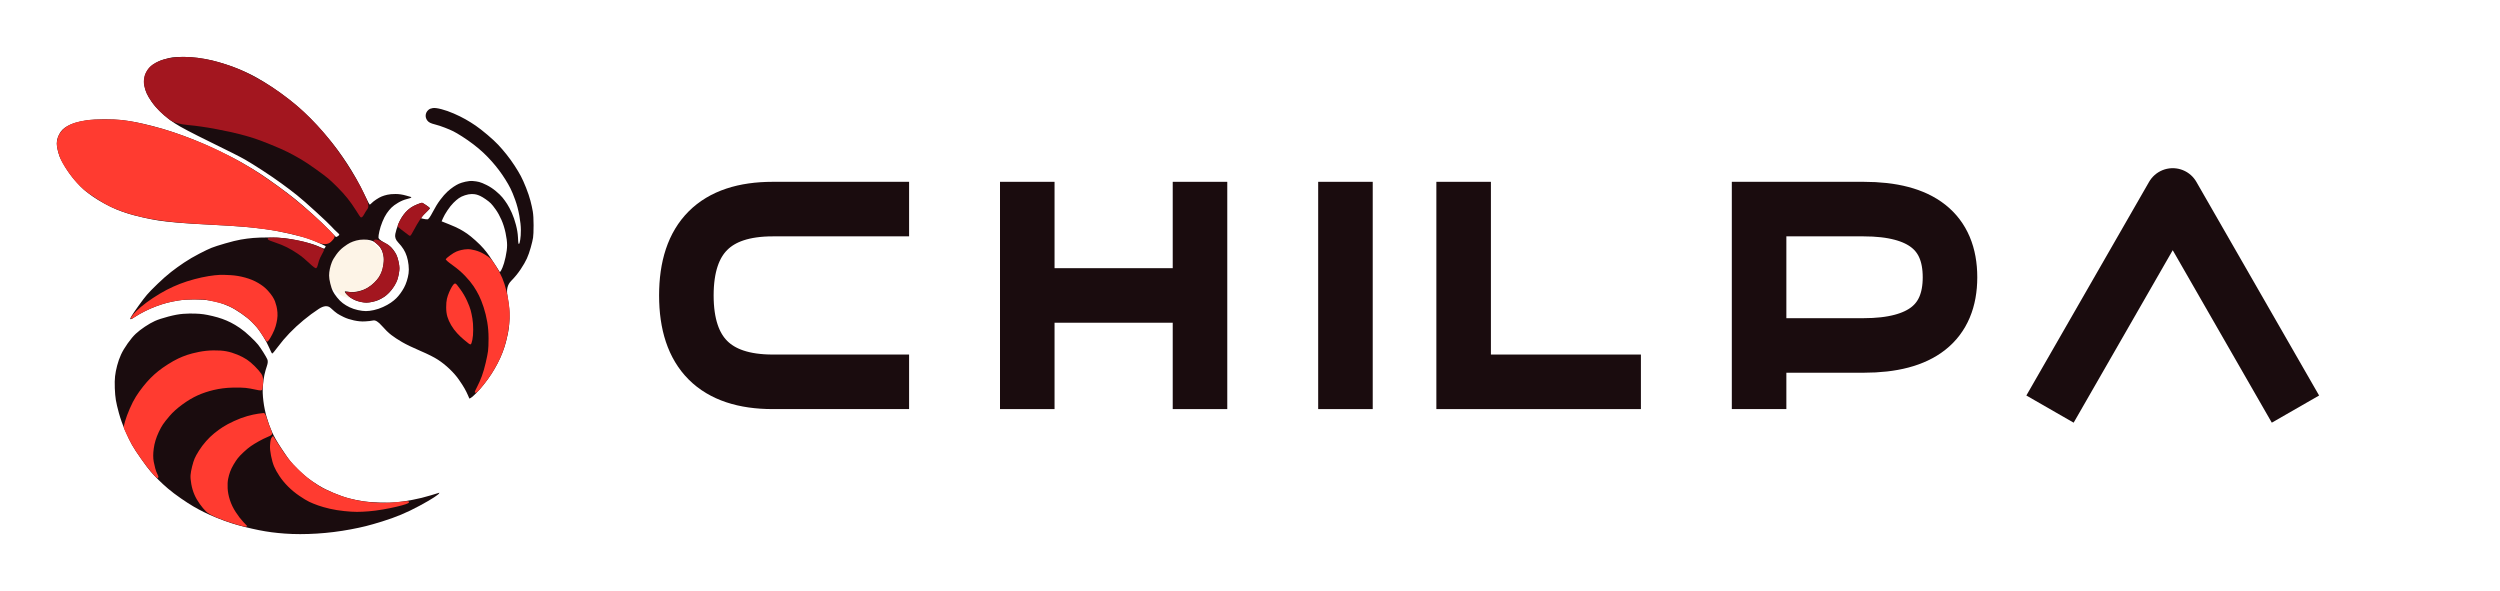
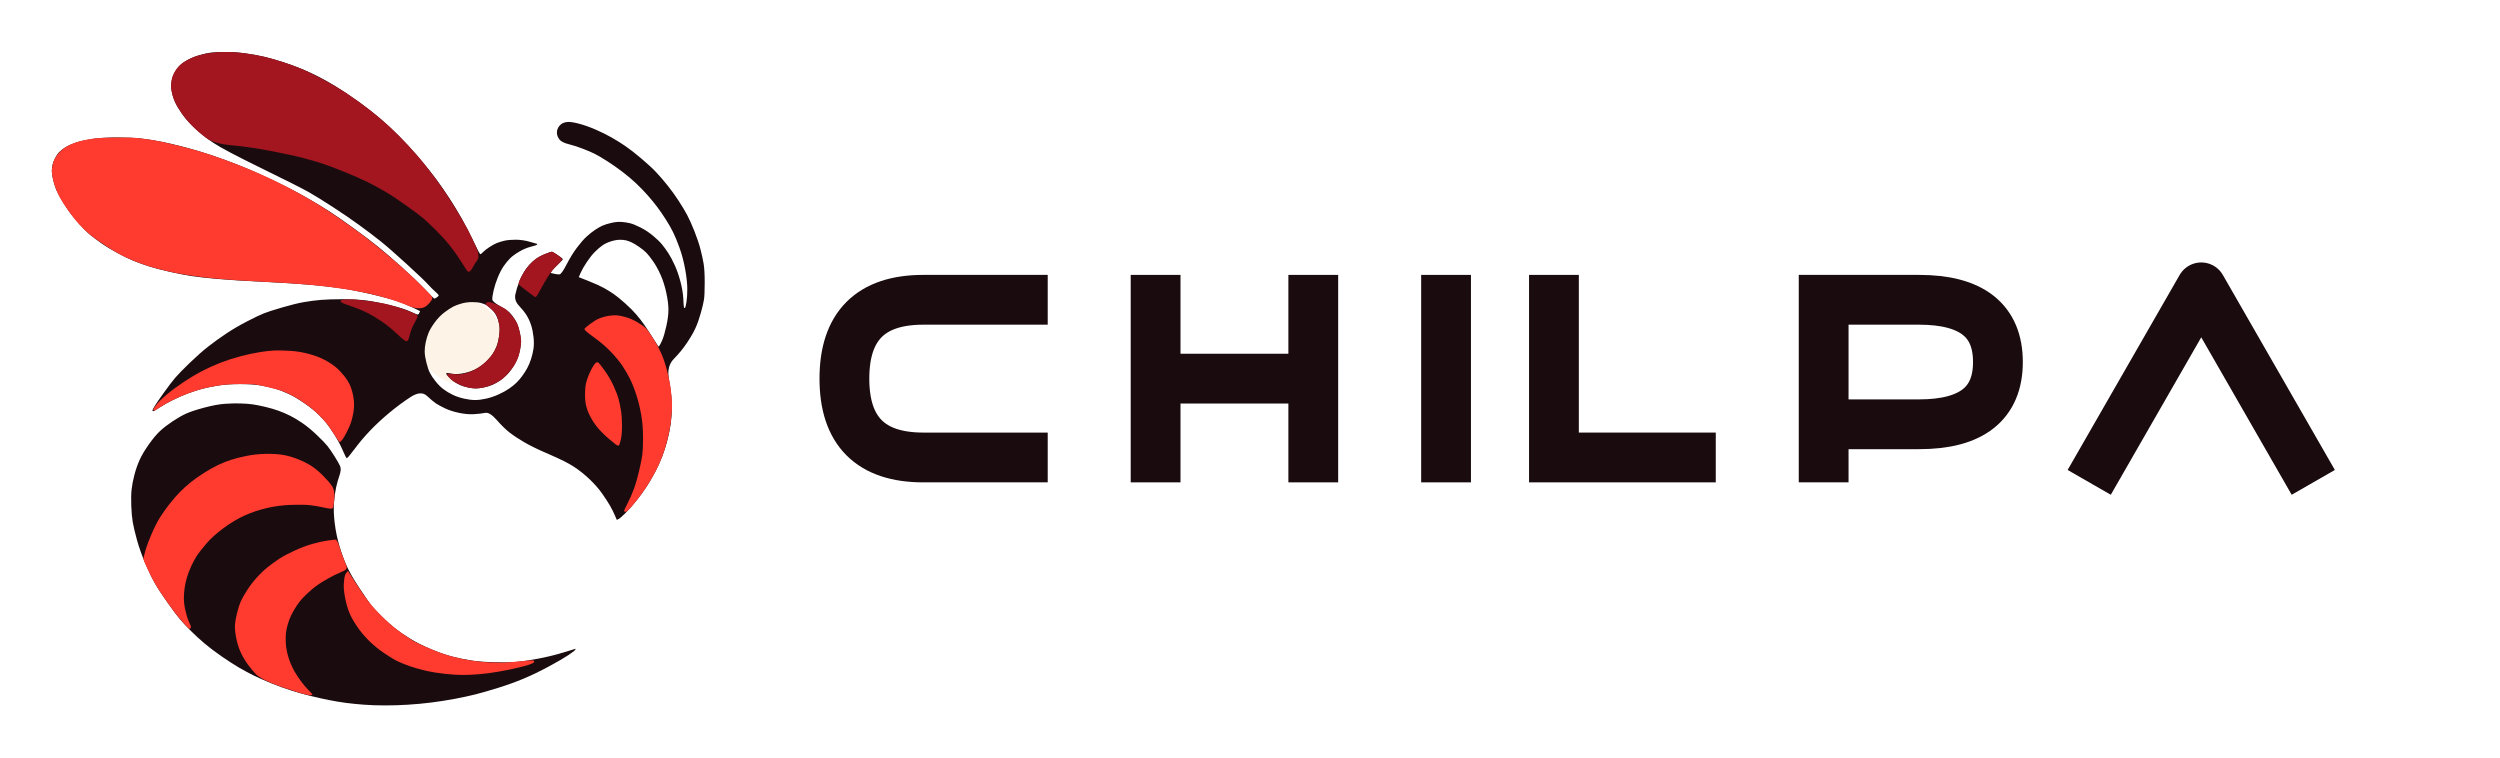
- <svg xmlns="http://www.w3.org/2000/svg" viewBox="0 0 1100 260" width="2200" height="520">
-   <g transform="translate(130 130) scale(0.2331) translate(-561.5 -573.5)">
-     <circle cx="674.8" cy="522" r="58" fill="#FDF4E7" />
-     <path fill-rule="evenodd" fill="#1A0C0E" d="M329.2 124.2Q335.4 123.4 348.7 123.2Q362 123 377 125Q392 127 404.1 129.9Q416.2 132.8 429.8 137.2Q443.4 141.6 455.4 146.6Q467.4 151.6 477.4 156.6Q487.4 161.6 501.4 170.1Q515.4 178.6 532.6 190.9Q549.8 203.2 563.8 215.2Q577.8 227.2 589.8 239.2Q601.8 251.2 616.8 268.7Q631.8 286.2 641.3 299.2Q650.8 312.2 659.1 324.9Q667.4 337.6 675.9 352.6Q684.4 367.6 692.6 384.9Q700.8 402.2 701.8 402Q702.8 401.8 705.5 399Q708.2 396.2 713.9 392.4Q719.6 388.6 724.2 386.7Q728.8 384.8 734.9 383.4Q741 382 750.5 382Q760 382 770.1 384.9L780.2 387.8L779.9 388.7Q779.6 389.6 771.6 391.6Q763.6 393.6 755.4 398.4Q747.2 403.2 742.7 407.7Q738.2 412.2 733.9 418.4Q729.6 424.6 725.7 434.2Q721.8 443.8 719.9 452.4Q718 461 718.2 464.3Q718.4 467.6 728.6 473.4Q738.8 479.2 742.3 482.7Q745.8 486.2 749.6 492.4Q753.4 498.6 755.7 508.3Q758 518 757.5 525.5Q757 533 754.7 540.7Q752.4 548.4 747.6 556.1Q742.8 563.8 738.3 568.3Q733.8 572.8 728.1 576.6Q722.4 580.4 717.8 582.3Q713.2 584.2 706.6 585.6Q700 587 695.5 587Q691 587 684.4 585.6Q677.8 584.2 673.7 582.3Q669.6 580.4 665.4 577.6Q661.2 574.8 657.9 571.1Q654.6 567.4 654.7 566.6Q654.8 565.8 655.6 565.7Q656.4 565.6 663.2 566.8Q670 568 680.2 565.7Q690.4 563.4 697.6 559.1Q704.8 554.8 710.3 549.3Q715.8 543.8 718.6 539.6Q721.4 535.4 723.8 529.8Q726.2 524.2 727.6 514.6Q729 505 727.6 498.4Q726.2 491.8 724.8 488.7Q723.4 485.6 721.6 482.9Q719.8 480.2 715.8 476.7Q711.8 473.2 709.6 471.9Q707.4 470.6 702.7 469.3Q698 468 690.5 468Q683 468 676.3 469.8Q669.6 471.6 664.6 474.1Q659.6 476.6 652.2 482.2Q644.8 487.8 638.7 496.2Q632.6 504.6 630.2 510.7Q627.8 516.8 626.4 523.4Q625 530 625 536Q625 542 627.3 551.2Q629.6 560.4 632.1 565.4Q634.6 570.4 639.9 577.1Q645.2 583.8 650.9 588.1Q656.6 592.4 663.7 595.8Q670.8 599.2 679.4 601.1Q688 603 694.5 603Q701 603 709.6 601.1Q718.2 599.2 726.8 595.3Q735.4 591.4 741.6 587.1Q747.8 582.8 751.8 578.8Q755.8 574.8 759.6 569.6Q763.4 564.4 766.4 558.9Q769.4 553.4 771.7 546.2Q774 539 775 532Q776 525 775 516Q774 507 771.7 499.8Q769.4 492.6 765.6 486.4Q761.8 480.2 755 473Q748.2 465.8 750 457.3Q751.8 448.8 755.2 440.2Q758.6 431.6 761.9 426.4Q765.2 421.2 769.2 416.7Q773.2 412.2 778.4 408.4Q783.6 404.6 791.5 401.5Q799.4 398.4 800.4 398.5Q801.4 398.6 808.3 403.2Q815.2 407.8 815.4 408.7Q815.6 409.6 808.4 416.4Q801.2 423.2 799.9 425.5L798.6 427.8L803.3 428.9Q808 430 810.8 429.8Q813.6 429.6 820.6 416.1Q827.6 402.6 834.9 392.9Q842.2 383.2 848.2 377.7Q854.2 372.2 859.9 368.4Q865.6 364.6 870.1 362.6Q874.6 360.6 882.3 358.8Q890 357 896.5 357.5Q903 358 908.2 359.3Q913.4 360.6 922.4 365.1Q931.4 369.6 939.6 376.4Q947.8 383.2 952.3 388.7Q956.8 394.2 961.1 400.9Q965.4 407.6 969.9 417.6Q974.4 427.6 977.7 440.3Q981 453 981.5 463.5Q982 474 982.4 475.1L982.8 476.2L983.7 475.9Q984.6 475.6 985.8 468.3Q987 461 987 450Q987 439 984.1 422.9Q981.2 406.8 976.3 393.2Q971.4 379.6 967.4 371.6Q963.4 363.6 957.6 354.4Q951.8 345.2 945.8 337.2Q939.8 329.2 932.3 320.7Q924.8 312.2 916.3 304.2Q907.8 296.2 897.3 288.2Q886.8 280.2 876.1 273.4Q865.4 266.6 859.4 263.6Q853.4 260.6 843.3 256.7Q833.2 252.8 826 251Q818.8 249.2 815.5 247.5Q812.2 245.8 810.3 243.2Q808.4 240.6 807.7 237.8Q807 235 807.4 232.4Q807.8 229.8 809 227.5Q810.2 225.2 812.9 222.9Q815.6 220.6 820.8 219.8Q826 219 837.1 221.9Q848.2 224.8 860.4 230.1Q872.6 235.4 882.5 241Q892.4 246.6 901.6 252.9Q910.8 259.2 923.8 270.2Q936.8 281.2 944.3 289.2Q951.8 297.2 959.8 307.2Q967.8 317.2 975.1 328.4Q982.4 339.6 986.9 348.1Q991.4 356.6 996.8 370.2Q1002.2 383.8 1005.1 394.9Q1008 406 1009.5 415Q1011 424 1011 441Q1011 458 1010 464.5Q1009 471 1005.6 483.1Q1002.2 495.2 998.3 503.8Q994.4 512.4 986.6 524.1Q978.8 535.8 968.6 546.1Q958.4 556.4 961.7 574.2Q965 592 965.5 605Q966 618 965 628Q964 638 962.5 645.5Q961 653 958.7 661.7Q956.4 670.4 952.4 680.9Q948.4 691.4 942.9 701.9Q937.4 712.4 931.1 722.1Q924.8 731.8 916.8 741.8Q908.8 751.8 901.8 758.8Q894.8 765.8 892.3 767L889.8 768.2L887.1 761.9Q884.4 755.6 880.6 748.9Q876.8 742.2 869.8 732.2Q862.8 722.2 852.3 712.2Q841.8 702.2 830.6 694.9Q819.4 687.6 797 678Q774.6 668.4 762.6 661.4Q750.6 654.4 742.4 648.1Q734.2 641.8 724.4 630.6Q714.6 619.4 708.3 620.7Q702 622 692.5 622.5Q683 623 671.9 620.6Q660.8 618.2 652.7 614.3Q644.6 610.4 640.4 607.6Q636.2 604.8 628 597.2Q619.8 589.6 605.5 598.9Q591.2 608.2 576.7 620.2Q562.2 632.2 550.2 644.7Q538.2 657.2 528.4 670.4Q518.6 683.6 517.5 683.1Q516.4 682.6 511.9 672.1Q507.4 661.6 500.6 650.9Q493.8 640.2 489.8 635.2Q485.8 630.2 478.8 623.2Q471.8 616.2 459.1 607.4Q446.4 598.6 436.4 594.1Q426.4 589.6 418.7 587.3Q411 585 399.5 583Q388 581 370.5 581Q353 581 340.5 583Q328 585 318.9 587.4Q309.8 589.8 299.2 593.7Q288.6 597.6 277.6 603.1Q266.6 608.6 259.1 613.6Q251.6 618.6 250.7 618.4Q249.8 618.2 249.7 617.4Q249.6 616.6 252.6 611.6Q255.6 606.6 265.4 592.9Q275.2 579.2 281.2 572.2Q287.2 565.2 301.2 551.7Q315.2 538.2 326.7 529.2Q338.2 520.2 351.4 511.4Q364.6 502.6 380.1 494.6Q395.6 486.6 403.1 483.6Q410.6 480.6 428.8 475.3Q447 470 458.5 468Q470 466 481.5 465Q493 464 511 464Q529 464 542 465.5Q555 467 571.6 470.9Q588.2 474.8 595.3 477.2Q602.4 479.6 608.5 482.5Q614.6 485.4 615.7 485.1Q616.8 484.8 617.7 482.6L618.6 480.4L608.5 475.5Q598.4 470.6 587.3 466.7Q576.2 462.8 550.6 456.9Q525 451 506.5 448.5Q488 446 465.5 444Q443 442 402 440Q361 438 338.5 436Q316 434 303 432Q290 430 272.9 426.1Q255.8 422.2 244.8 418.7Q233.8 415.2 224.2 411.3Q214.6 407.4 201.6 400.4Q188.6 393.4 178.9 386.6Q169.2 379.8 162.7 374.3Q156.2 368.8 145.7 356.8Q135.2 344.8 126.9 331.1Q118.6 317.4 116.2 310.8Q113.8 304.2 112.4 297.6Q111 291 111 287Q111 283 111.9 278.9Q112.8 274.8 115.5 269.5Q118.2 264.2 121.7 260.7Q125.2 257.2 130.9 253.9Q136.6 250.6 145.3 247.8Q154 245 167.5 243Q181 241 201 241Q221 241 234 242.5Q247 244 260 246.5Q273 249 292.1 253.9Q311.2 258.8 330.3 265.2Q349.4 271.6 368.4 279.1Q387.4 286.6 414.9 299.6Q442.4 312.6 462.4 324.1Q482.4 335.6 495.1 343.9Q507.8 352.2 527.8 366.7Q547.8 381.2 560.8 391.7Q573.8 402.2 593.3 419.7Q612.8 437.2 625 450Q637.2 462.8 638 463.1Q638.8 463.4 641.7 461.5Q644.6 459.6 644.2 458.4Q643.8 457.2 639.5 453.5Q635.2 449.8 629.5 443.5Q623.8 437.2 600.3 415.7Q576.8 394.2 564.3 384.2Q551.8 374.2 535.3 362.2Q518.8 350.2 499.1 337.4Q479.4 324.6 466.4 317.1Q453.4 309.6 401 284Q348.6 258.4 333.9 248.6Q319.2 238.8 307.7 227.8Q296.2 216.8 289.9 207.6Q283.6 198.4 280.7 191.8Q277.8 185.2 276.4 177.6Q275 170 276.3 162.8Q277.6 155.6 281.9 148.9Q286.2 142.2 293.9 136.9Q301.6 131.6 312.3 128.3Q323 125 329.2 124.2ZM893.6 382.1Q888.2 382.2 881.4 384.4Q874.6 386.6 869.9 389.9Q865.2 393.2 859.7 398.7Q854.2 404.2 848.4 412.9Q842.6 421.6 840 427.6L837.4 433.6L851 439Q864.6 444.4 872 448.5Q879.4 452.6 885.6 456.9Q891.8 461.2 901.3 469.7Q910.8 478.2 916.8 485.2Q922.8 492.2 927.9 499.6Q933 507 940.1 518.2L947.2 529.4L948.3 528.4Q949.4 527.4 952.3 520.8Q955.2 514.2 958.1 501.1Q961 488 961 478.5Q961 469 958.1 455.4Q955.2 441.8 950.3 430.7Q945.4 419.6 939.6 411.4Q933.8 403.2 930.3 399.7Q926.8 396.2 920.6 391.9Q914.4 387.6 910.3 385.7Q906.2 383.8 902.6 382.9Q899 382 893.6 382.1ZM349.7 608.2Q361.4 607.4 371.2 607.7Q381 608 388 609Q395 610 405.1 612.4Q415.2 614.8 423.3 617.7Q431.4 620.6 439.4 624.6Q447.4 628.6 456.6 634.9Q465.8 641.2 476.3 651.2Q486.8 661.2 490.8 666.2Q494.8 671.2 500.6 680.4Q506.4 689.6 508.4 694.1Q510.4 698.6 507.6 706.7Q504.8 714.8 502.9 723.4Q501 732 500 744.5Q499 757 501 773Q503 789 507.3 803.7Q511.6 818.4 517.1 830.9Q522.6 843.4 534.9 862.1Q547.2 880.8 551.7 886.3Q556.2 891.8 565.7 901.3Q575.2 910.8 584.2 917.8Q593.2 924.8 605.3 932.2Q617.4 939.6 633.6 946.4Q649.8 953.2 662.9 956.6Q676 960 689 962Q702 964 721.5 964.5Q741 965 752 964Q763 963 781.5 959.5Q800 956 816.6 950.9L833.2 945.8L832.5 947.3Q831.8 948.8 823.1 954.6Q814.4 960.4 795.9 970.4Q777.4 980.4 760.8 987.3Q744.2 994.2 725.5 1000Q706.8 1005.8 694.4 1008.9Q682 1012 666 1015Q650 1018 634 1020Q618 1022 602 1023Q586 1024 570.5 1024Q555 1024 541.5 1023Q528 1022 516.5 1020.5Q505 1019 492.5 1016.5Q480 1014 466.4 1010.6Q452.8 1007.2 440.3 1003.2Q427.8 999.2 413.2 993.3Q398.6 987.4 388.6 982.4Q378.6 977.4 369.1 971.9Q359.6 966.4 345.4 956.6Q331.2 946.8 321.2 938.3Q311.2 929.8 302.7 921.3Q294.2 912.8 288.2 905.8Q282.2 898.8 270.4 882.1Q258.6 865.4 253 855.5Q247.4 845.6 240 828.5Q232.6 811.4 228.3 795.7Q224 780 222.5 771Q221 762 220.5 748.5Q220 735 221 726Q222 717 224.9 705.9Q227.8 694.8 232.2 685.2Q236.6 675.6 244.9 663.9Q253.2 652.2 260.2 645.7Q267.2 639.2 277.4 632.4Q287.6 625.6 296.2 621.7Q304.8 617.8 321.4 613.4Q338 609 349.7 608.2Z" />
-     <path fill-rule="evenodd" fill="#FF3B30" d="M171.7 242.2Q179.4 241.4 200.2 241.2Q221 241 230.5 242Q240 243 252 245Q264 247 287.6 252.9Q311.2 258.8 330.3 265.2Q349.4 271.6 368.4 279.1Q387.4 286.6 401.9 293.1Q416.4 299.6 434.9 309.1Q453.4 318.6 473.4 330.6Q493.4 342.6 520.6 361.9Q547.8 381.2 572.8 402.2Q597.8 423.2 615.3 440.2Q632.8 457.2 635 460.7Q637.2 464.2 628.5 472.3Q619.8 480.4 602.5 473.1Q585.2 465.8 563.1 459.9Q541 454 514.5 450Q488 446 465.5 444Q443 442 394.5 439.5Q346 437 318 433.5Q290 430 269.4 425.1Q248.8 420.2 235.2 415.3Q221.6 410.4 211.1 405.4Q200.6 400.4 184.9 390.1Q169.2 379.8 162.7 374.3Q156.2 368.8 149.2 361.3Q142.2 353.8 133.9 342.1Q125.6 330.4 122.1 323.9Q118.6 317.4 116.2 310.8Q113.8 304.2 112.4 297.6Q111 291 111 287Q111 283 112.8 276.3Q114.6 269.6 119.9 263.4Q125.2 257.2 130.9 253.9Q136.6 250.6 141.7 248.7Q146.8 246.8 155.4 244.9Q164 243 171.7 242.2ZM875.1 487.6Q880.4 486.4 886.2 486.2Q892 486 900.7 488.3Q909.4 490.6 917.6 495.4Q925.8 500.2 929.4 503.6Q933 507 940.3 518.7Q947.6 530.4 951.9 540.6Q956.2 550.8 959.6 564.4Q963 578 964.5 590.5Q966 603 966 610.5Q966 618 964.5 631Q963 644 959.7 657.2Q956.4 670.4 952.4 680.9Q948.4 691.4 942.9 701.9Q937.4 712.4 931.1 722.1Q924.8 731.8 916.8 741.8Q908.8 751.8 905.7 754.7Q902.6 757.6 901.4 757.2Q900.2 756.8 899.9 756Q899.6 755.2 904.5 745.8Q909.4 736.4 913.3 725.8Q917.2 715.2 920.6 700.6Q924 686 925 678.5Q926 671 926 654.5Q926 638 923.5 623.5Q921 609 916.7 595.8Q912.4 582.6 907.9 573.6Q903.4 564.6 897.6 555.9Q891.8 547.2 881.8 536.7Q871.8 526.2 858.1 516.4Q844.4 506.6 845.3 504.9Q846.2 503.2 853.4 497.9Q860.6 492.6 865.2 490.7Q869.8 488.8 875.1 487.6ZM418.2 534.7Q426.4 534.4 439.7 535.2Q453 536 466.7 539.8Q480.4 543.6 491.1 549.9Q501.8 556.2 508.3 563.2Q514.8 570.2 518.1 575.4Q521.4 580.6 522.9 584.6Q524.4 588.6 525.7 593.8Q527 599 527.5 605.5Q528 612 527 618.5Q526 625 524.1 631.6Q522.2 638.2 517.8 646.8Q513.4 655.4 511.1 658.1Q508.8 660.8 507.9 660.9Q507 661 500.4 650.6Q493.8 640.2 489.8 635.2Q485.8 630.2 478.8 623.2Q471.8 616.2 461.6 608.9Q451.4 601.6 443.9 597.6Q436.4 593.6 430.3 591.2Q424.2 588.8 409.6 585.4Q395 582 391.5 581.5Q388 581 370.5 581Q353 581 340.5 583Q328 585 318.9 587.4Q309.8 589.8 299.2 593.7Q288.6 597.6 277.6 603.1Q266.6 608.6 260 613Q253.4 617.4 252.4 617.5Q251.4 617.6 250.9 616.5Q250.4 615.4 255.3 609.3Q260.2 603.2 269.7 595.2Q279.2 587.2 292.4 578.4Q305.6 569.6 318.1 563.1Q330.6 556.6 343.2 551.7Q355.8 546.8 370.4 542.9Q385 539 397.5 537Q410 535 418.2 534.7ZM860.8 551.8Q862.4 550.4 864.1 551.3Q865.8 552.2 873.1 562.4Q880.4 572.6 885.4 583.6Q890.4 594.6 892.2 601.3Q894 608 895.5 617Q897 626 897 638Q897 650 895.4 657.4Q893.8 664.8 892.5 665.6Q891.2 666.4 888.5 664.3Q885.8 662.2 879.5 657Q873.2 651.8 866.7 644.8Q860.2 637.8 855.4 629.6Q850.6 621.4 848.3 613.7Q846 606 846 596Q846 586 847.4 579.9Q848.8 573.8 851.7 567.2Q854.6 560.6 856.9 556.9Q859.2 553.2 860.8 551.8ZM379.1 680.1Q392.4 677.4 406.7 677.2Q421 677 431.1 678.9Q441.2 680.8 451.8 685.2Q462.4 689.6 469.6 694.4Q476.8 699.2 484.8 707.2Q492.8 715.2 497.1 721.4Q501.4 727.6 500.4 739Q499.4 750.4 498.5 751.5Q497.6 752.6 495.8 752.8Q494 753 485 751Q476 749 467.5 748Q459 747 441.5 747.5Q424 748 407.4 751.9Q390.8 755.8 376.7 762.2Q362.6 768.6 347.9 779.4Q333.2 790.2 324.2 800.7Q315.2 811.2 311.4 816.9Q307.6 822.6 303.6 831.1Q299.6 839.6 297.3 847.3Q295 855 294 862.5Q293 870 293 876Q293 882 294 887.5Q295 893 296.8 899.7Q298.6 906.4 301 911Q303.4 915.6 302.5 917.1Q301.6 918.6 300.4 918.2Q299.2 917.8 290.7 908.3Q282.2 898.8 270.4 882.1Q258.6 865.4 253 855.5Q247.4 845.6 242.5 835Q237.6 824.4 237.3 822.7Q237 821 239.9 810.9Q242.8 800.8 248.7 787.2Q254.6 773.6 260.4 764.4Q266.2 755.2 273.7 745.7Q281.2 736.2 288.2 729.2Q295.2 722.2 302.7 716.2Q310.2 710.2 320.9 703.4Q331.6 696.6 340.1 692.6Q348.6 688.6 357.2 685.7Q365.8 682.8 379.1 680.1ZM491.2 796.7Q500.4 795.4 501.5 795.4Q502.6 795.4 504 797Q505.4 798.6 508.1 807.4Q510.8 816.2 514.1 823.9Q517.4 831.6 517.5 833.6Q517.6 835.6 516 837Q514.4 838.4 508 841Q501.6 843.6 492.6 848.6Q483.6 853.6 477.4 857.9Q471.2 862.2 463.7 869.2Q456.2 876.2 452.7 880.7Q449.2 885.2 444.9 892.4Q440.6 899.6 438.2 906.2Q435.8 912.8 434.4 919.9Q433 927 433.5 937.5Q434 948 437.8 959.7Q441.6 971.4 448.9 982.6Q456.2 993.8 463.3 1001.3L470.4 1008.8L468.7 1009.9Q467 1011 448.6 1005.4Q430.2 999.8 414.2 993.3Q398.2 986.8 392.7 981.3Q387.2 975.8 380.9 967.1Q374.6 958.4 370.7 949.3Q366.8 940.2 364.9 929.6Q363 919 363.5 912.5Q364 906 366.4 896.4Q368.8 886.8 371.2 881.2Q373.6 875.6 379.4 866.4Q385.2 857.2 392.7 848.7Q400.2 840.2 408.2 833.7Q416.2 827.2 424.4 821.9Q432.6 816.6 445.6 810.6Q458.6 804.6 470.3 801.3Q482 798 491.2 796.7ZM517.4 840.6L519.2 838.6L530.2 855.7Q541.2 872.8 548.7 882.3Q556.2 891.8 568.7 903.8Q581.2 915.8 592.9 924.1Q604.6 932.4 611 936Q617.4 939.6 633.6 946.4Q649.8 953.2 662.9 956.6Q676 960 685 961.5Q694 963 704.5 964Q715 965 728 965Q741 965 757.4 963.1Q773.8 961.2 775.1 962.2Q776.4 963.2 775.6 964.5Q774.8 965.8 769.2 967.7Q763.6 969.6 752.3 972.3Q741 975 726.5 977.5Q712 980 699.5 981Q687 982 677.5 982Q668 982 653.5 980.5Q639 979 626.4 976.1Q613.8 973.2 604.2 969.8Q594.6 966.4 587.5 963Q580.4 959.6 568.8 951.7Q557.2 943.8 547.7 934.3Q538.2 924.8 531.4 914.6Q524.6 904.4 521.2 896.3Q517.8 888.2 515.4 876.1Q513 864 513.5 856.5Q514 849 514.8 845.8Q515.6 842.6 517.4 840.6Z" />
-     <path fill-rule="evenodd" fill="#A3161F" d="M323.6 125.6Q335.4 123.4 348.7 123.2Q362 123 377 125Q392 127 404.1 129.9Q416.2 132.8 429.8 137.2Q443.4 141.6 455.4 146.6Q467.4 151.6 485.9 161.6Q504.4 171.6 519.1 181.4Q533.8 191.2 547.3 201.7Q560.8 212.2 569.3 219.7Q577.8 227.2 589.8 239.2Q601.8 251.2 612.8 263.7Q623.8 276.2 637.3 294.2Q650.8 312.2 664.6 334.4Q678.4 356.6 684.4 368.1Q690.4 379.6 695.9 392.2Q701.4 404.8 697.5 410.2Q693.6 415.6 691.2 420.2Q688.8 424.8 687.1 425.7Q685.4 426.6 684.3 425.7Q683.2 424.8 675.7 412.8Q668.2 400.8 660 390.5Q651.8 380.2 640.8 369.2Q629.8 358.2 623.3 352.7Q616.8 347.2 599.6 334.9Q582.4 322.6 570.4 315.6Q558.4 308.6 546.4 302.6Q534.4 296.6 514.8 288.7Q495.2 280.8 484.7 277.3Q474.2 273.8 457.6 269.4Q441 265 412 259.5Q383 254 358.7 251.8Q334.4 249.6 323.8 241.7Q313.2 233.8 304.7 225.3Q296.2 216.8 289.9 207.6Q283.6 198.4 281.1 192.9Q278.6 187.4 277.3 182.7Q276 178 275.5 174Q275 170 275.5 166Q276 162 276.8 158.8Q277.6 155.6 279.9 151.4Q282.2 147.2 285.2 143.7Q288.2 140.2 292.4 137.4Q296.6 134.6 304.2 131.2Q311.8 127.8 323.6 125.6ZM791.5 401.5Q799.4 398.4 800.4 398.5Q801.4 398.6 807.1 402.4Q812.8 406.2 814.1 408Q815.4 409.8 808.3 416.5Q801.2 423.2 795.9 431.4Q790.6 439.6 785.2 449.7Q779.8 459.8 778.5 460.6Q777.2 461.4 775.7 460.1Q774.2 458.8 764.7 451.8Q755.2 444.8 754.7 443.5Q754.2 442.2 755.4 438.9Q756.6 435.6 760.9 428.4Q765.2 421.2 769.2 416.7Q773.2 412.2 778.4 408.4Q783.6 404.6 791.5 401.5ZM509.5 465.6Q510.4 464.4 519.7 464.2Q529 464 547.5 466.5Q566 469 577.1 471.9Q588.2 474.8 599.8 479.2Q611.4 483.6 613.1 484.9Q614.8 486.2 615.2 487.4Q615.6 488.6 611.6 495.6Q607.6 502.6 605.8 508.3Q604 514 603.3 517.3Q602.6 520.6 600.7 521.9Q598.8 523.2 587.8 512.7Q576.8 502.2 566.1 494.9Q555.4 487.6 545.4 482.6Q535.4 477.6 523.4 473.6Q511.4 469.6 510 468.2Q508.6 466.8 509.5 465.6ZM709.9 469.2Q711.2 467.6 714.8 468.1Q718.4 468.6 725.9 472.1Q733.4 475.6 736.1 477.4Q738.8 479.2 744.1 485.4Q749.4 491.6 751.8 496.2Q754.2 500.8 756.1 509.4Q758 518 758 522Q758 526 756.6 533.1Q755.2 540.2 753.8 544.3Q752.4 548.4 749.1 554.1Q745.8 559.8 739.8 566.3Q733.8 572.8 730.6 575.1Q727.4 577.4 720.3 580.8Q713.2 584.2 706.6 585.6Q700 587 695.5 587Q691 587 686 586Q681 585 675.3 582.7Q669.6 580.4 665.4 577.6Q661.2 574.8 658.4 571.5L655.6 568.2L656.9 567.2Q658.2 566.2 664.1 567.1Q670 568 674 567.5Q678 567 684.2 565.2Q690.4 563.4 697.6 559.1Q704.8 554.8 710.3 549.3Q715.8 543.8 718.6 539.6Q721.4 535.4 723.8 529.8Q726.2 524.2 727.6 514.6Q729 505 727.6 498.4Q726.2 491.8 724.8 488.7Q723.4 485.6 721.6 482.9Q719.8 480.2 714.2 475.5L708.6 470.8L709.9 469.2Z" />
+ <svg xmlns="http://www.w3.org/2000/svg" viewBox="0 0 1205 365" width="2410" height="730">
+   <g transform="translate(182.5 182.5) scale(1.5) translate(-130 -130)">
+     <g transform="translate(130 130) scale(0.2331) translate(-561.5 -573.5)">
+       <circle cx="674.8" cy="522" r="58" fill="#FDF4E7" />
+       <path fill-rule="evenodd" fill="#1A0C0E" d="M329.2 124.2Q335.4 123.4 348.7 123.2Q362 123 377 125Q392 127 404.1 129.9Q416.2 132.8 429.8 137.2Q443.4 141.6 455.4 146.6Q467.4 151.6 477.4 156.6Q487.4 161.6 501.4 170.1Q515.4 178.6 532.6 190.9Q549.8 203.2 563.8 215.2Q577.8 227.2 589.8 239.2Q601.8 251.2 616.8 268.7Q631.8 286.2 641.3 299.2Q650.8 312.2 659.1 324.9Q667.4 337.6 675.9 352.6Q684.4 367.6 692.6 384.9Q700.8 402.2 701.8 402Q702.8 401.8 705.5 399Q708.2 396.2 713.9 392.4Q719.6 388.6 724.2 386.7Q728.8 384.8 734.9 383.4Q741 382 750.5 382Q760 382 770.1 384.9L780.2 387.8L779.9 388.7Q779.6 389.6 771.6 391.6Q763.6 393.6 755.4 398.4Q747.2 403.2 742.7 407.7Q738.2 412.2 733.9 418.4Q729.6 424.6 725.7 434.2Q721.8 443.8 719.9 452.4Q718 461 718.2 464.3Q718.4 467.6 728.6 473.4Q738.8 479.2 742.3 482.7Q745.8 486.2 749.6 492.4Q753.4 498.6 755.7 508.3Q758 518 757.5 525.5Q757 533 754.7 540.7Q752.4 548.4 747.6 556.1Q742.8 563.8 738.3 568.3Q733.8 572.8 728.1 576.6Q722.4 580.4 717.8 582.3Q713.2 584.2 706.6 585.6Q700 587 695.5 587Q691 587 684.4 585.6Q677.8 584.2 673.7 582.3Q669.6 580.4 665.4 577.6Q661.2 574.8 657.9 571.1Q654.6 567.4 654.7 566.6Q654.8 565.8 655.6 565.7Q656.4 565.6 663.2 566.8Q670 568 680.2 565.7Q690.4 563.4 697.6 559.1Q704.8 554.8 710.3 549.3Q715.8 543.8 718.6 539.6Q721.4 535.4 723.8 529.8Q726.2 524.2 727.6 514.6Q729 505 727.6 498.4Q726.2 491.8 724.8 488.7Q723.4 485.6 721.6 482.9Q719.8 480.2 715.8 476.7Q711.8 473.2 709.6 471.9Q707.4 470.6 702.7 469.3Q698 468 690.5 468Q683 468 676.3 469.8Q669.6 471.6 664.6 474.1Q659.6 476.6 652.2 482.2Q644.8 487.8 638.7 496.2Q632.6 504.6 630.2 510.7Q627.8 516.8 626.4 523.4Q625 530 625 536Q625 542 627.3 551.2Q629.6 560.4 632.1 565.4Q634.6 570.4 639.9 577.1Q645.2 583.8 650.9 588.1Q656.6 592.4 663.7 595.8Q670.8 599.2 679.4 601.1Q688 603 694.5 603Q701 603 709.6 601.1Q718.2 599.2 726.8 595.3Q735.4 591.4 741.6 587.1Q747.8 582.8 751.8 578.8Q755.8 574.8 759.6 569.6Q763.4 564.4 766.4 558.9Q769.4 553.4 771.7 546.2Q774 539 775 532Q776 525 775 516Q774 507 771.7 499.8Q769.4 492.6 765.6 486.4Q761.8 480.2 755 473Q748.2 465.8 750 457.3Q751.8 448.8 755.2 440.2Q758.6 431.6 761.9 426.4Q765.2 421.2 769.2 416.7Q773.2 412.2 778.4 408.4Q783.6 404.6 791.5 401.5Q799.4 398.4 800.4 398.5Q801.4 398.6 808.3 403.2Q815.2 407.8 815.4 408.7Q815.6 409.6 808.4 416.4Q801.2 423.2 799.9 425.5L798.6 427.8L803.3 428.9Q808 430 810.8 429.8Q813.6 429.6 820.6 416.1Q827.6 402.6 834.9 392.9Q842.2 383.2 848.2 377.7Q854.2 372.2 859.9 368.4Q865.6 364.6 870.1 362.6Q874.6 360.6 882.3 358.8Q890 357 896.5 357.5Q903 358 908.2 359.3Q913.4 360.6 922.4 365.1Q931.4 369.6 939.6 376.4Q947.8 383.2 952.3 388.7Q956.8 394.2 961.1 400.9Q965.4 407.6 969.9 417.6Q974.4 427.6 977.7 440.3Q981 453 981.5 463.5Q982 474 982.4 475.1L982.8 476.2L983.7 475.9Q984.6 475.6 985.8 468.3Q987 461 987 450Q987 439 984.1 422.9Q981.2 406.8 976.3 393.2Q971.4 379.6 967.4 371.6Q963.4 363.6 957.6 354.4Q951.8 345.2 945.8 337.2Q939.8 329.2 932.3 320.7Q924.8 312.2 916.3 304.2Q907.8 296.2 897.3 288.2Q886.8 280.2 876.1 273.4Q865.4 266.6 859.4 263.6Q853.4 260.6 843.3 256.7Q833.2 252.8 826 251Q818.8 249.2 815.5 247.5Q812.2 245.8 810.3 243.2Q808.4 240.6 807.7 237.8Q807 235 807.4 232.4Q807.8 229.8 809 227.5Q810.2 225.2 812.9 222.9Q815.6 220.6 820.8 219.8Q826 219 837.1 221.9Q848.2 224.8 860.4 230.1Q872.6 235.4 882.5 241Q892.4 246.6 901.6 252.9Q910.8 259.2 923.8 270.2Q936.8 281.2 944.3 289.2Q951.8 297.2 959.8 307.2Q967.8 317.2 975.1 328.4Q982.4 339.6 986.9 348.1Q991.4 356.6 996.8 370.2Q1002.2 383.8 1005.1 394.9Q1008 406 1009.5 415Q1011 424 1011 441Q1011 458 1010 464.5Q1009 471 1005.6 483.1Q1002.2 495.2 998.3 503.8Q994.4 512.4 986.6 524.1Q978.8 535.8 968.6 546.1Q958.4 556.4 961.7 574.2Q965 592 965.5 605Q966 618 965 628Q964 638 962.5 645.5Q961 653 958.7 661.7Q956.4 670.4 952.4 680.9Q948.4 691.4 942.9 701.9Q937.4 712.4 931.1 722.1Q924.8 731.8 916.8 741.8Q908.8 751.8 901.8 758.8Q894.8 765.8 892.3 767L889.8 768.2L887.1 761.9Q884.4 755.6 880.6 748.9Q876.8 742.2 869.8 732.2Q862.8 722.2 852.3 712.2Q841.8 702.2 830.6 694.9Q819.4 687.6 797 678Q774.6 668.4 762.6 661.4Q750.6 654.4 742.4 648.1Q734.2 641.8 724.4 630.6Q714.6 619.4 708.3 620.7Q702 622 692.5 622.5Q683 623 671.9 620.6Q660.8 618.2 652.7 614.3Q644.6 610.4 640.4 607.6Q636.2 604.8 628 597.2Q619.8 589.6 605.5 598.9Q591.2 608.2 576.7 620.2Q562.2 632.2 550.2 644.7Q538.2 657.2 528.4 670.4Q518.6 683.6 517.5 683.1Q516.4 682.6 511.9 672.1Q507.4 661.6 500.6 650.9Q493.8 640.2 489.8 635.2Q485.8 630.2 478.8 623.2Q471.8 616.2 459.1 607.4Q446.4 598.6 436.4 594.1Q426.4 589.6 418.7 587.3Q411 585 399.5 583Q388 581 370.5 581Q353 581 340.5 583Q328 585 318.9 587.4Q309.8 589.8 299.2 593.7Q288.6 597.6 277.6 603.1Q266.6 608.6 259.1 613.6Q251.6 618.6 250.7 618.4Q249.8 618.2 249.7 617.4Q249.6 616.6 252.6 611.6Q255.6 606.6 265.4 592.9Q275.2 579.2 281.2 572.2Q287.2 565.2 301.2 551.7Q315.2 538.2 326.7 529.2Q338.2 520.2 351.4 511.4Q364.6 502.6 380.1 494.6Q395.6 486.6 403.1 483.6Q410.6 480.6 428.8 475.3Q447 470 458.5 468Q470 466 481.5 465Q493 464 511 464Q529 464 542 465.5Q555 467 571.6 470.9Q588.2 474.8 595.3 477.2Q602.4 479.6 608.5 482.5Q614.6 485.4 615.7 485.1Q616.8 484.8 617.7 482.6L618.6 480.4L608.5 475.5Q598.4 470.6 587.3 466.7Q576.2 462.8 550.6 456.9Q525 451 506.5 448.5Q488 446 465.5 444Q443 442 402 440Q361 438 338.5 436Q316 434 303 432Q290 430 272.9 426.1Q255.8 422.2 244.8 418.7Q233.8 415.2 224.2 411.3Q214.6 407.4 201.6 400.4Q188.6 393.4 178.9 386.6Q169.2 379.8 162.7 374.3Q156.2 368.8 145.7 356.8Q135.2 344.8 126.9 331.1Q118.6 317.4 116.2 310.8Q113.8 304.2 112.4 297.6Q111 291 111 287Q111 283 111.9 278.9Q112.8 274.8 115.5 269.5Q118.2 264.2 121.7 260.7Q125.2 257.2 130.9 253.9Q136.6 250.6 145.3 247.8Q154 245 167.5 243Q181 241 201 241Q221 241 234 242.5Q247 244 260 246.5Q273 249 292.1 253.9Q311.2 258.8 330.3 265.2Q349.4 271.6 368.4 279.1Q387.4 286.6 414.9 299.6Q442.4 312.6 462.4 324.1Q482.4 335.6 495.1 343.9Q507.8 352.2 527.8 366.7Q547.8 381.2 560.8 391.7Q573.8 402.2 593.3 419.7Q612.8 437.2 625 450Q637.2 462.8 638 463.1Q638.8 463.4 641.7 461.5Q644.6 459.6 644.2 458.4Q643.8 457.2 639.5 453.5Q635.2 449.8 629.5 443.5Q623.8 437.2 600.3 415.7Q576.8 394.2 564.3 384.2Q551.8 374.2 535.3 362.2Q518.8 350.2 499.1 337.4Q479.4 324.6 466.4 317.1Q453.4 309.6 401 284Q348.6 258.4 333.9 248.6Q319.2 238.8 307.7 227.8Q296.2 216.8 289.9 207.6Q283.6 198.4 280.7 191.8Q277.8 185.2 276.4 177.6Q275 170 276.3 162.8Q277.6 155.6 281.9 148.9Q286.2 142.2 293.9 136.9Q301.6 131.6 312.3 128.3Q323 125 329.2 124.2ZM893.6 382.1Q888.2 382.2 881.4 384.4Q874.6 386.6 869.9 389.9Q865.2 393.2 859.7 398.7Q854.2 404.2 848.4 412.9Q842.6 421.6 840 427.6L837.4 433.6L851 439Q864.6 444.4 872 448.5Q879.4 452.6 885.6 456.9Q891.8 461.2 901.3 469.7Q910.8 478.2 916.8 485.2Q922.8 492.2 927.9 499.6Q933 507 940.1 518.2L947.2 529.4L948.3 528.4Q949.4 527.4 952.3 520.8Q955.2 514.2 958.1 501.1Q961 488 961 478.5Q961 469 958.1 455.4Q955.2 441.8 950.3 430.7Q945.4 419.6 939.6 411.4Q933.8 403.2 930.3 399.7Q926.8 396.2 920.6 391.9Q914.4 387.6 910.3 385.7Q906.2 383.8 902.6 382.9Q899 382 893.6 382.1ZM349.7 608.2Q361.4 607.4 371.2 607.7Q381 608 388 609Q395 610 405.1 612.4Q415.2 614.8 423.3 617.7Q431.4 620.6 439.4 624.6Q447.4 628.6 456.6 634.9Q465.8 641.2 476.3 651.2Q486.8 661.2 490.8 666.2Q494.8 671.2 500.6 680.4Q506.4 689.6 508.4 694.1Q510.4 698.6 507.6 706.7Q504.8 714.8 502.9 723.4Q501 732 500 744.5Q499 757 501 773Q503 789 507.3 803.7Q511.6 818.4 517.1 830.9Q522.6 843.4 534.9 862.1Q547.2 880.8 551.7 886.3Q556.2 891.8 565.7 901.3Q575.2 910.8 584.2 917.8Q593.2 924.8 605.3 932.2Q617.4 939.6 633.6 946.4Q649.8 953.2 662.9 956.6Q676 960 689 962Q702 964 721.5 964.5Q741 965 752 964Q763 963 781.5 959.5Q800 956 816.6 950.9L833.2 945.8L832.5 947.3Q831.8 948.8 823.1 954.6Q814.4 960.4 795.9 970.4Q777.4 980.4 760.8 987.3Q744.2 994.2 725.5 1000Q706.8 1005.8 694.4 1008.9Q682 1012 666 1015Q650 1018 634 1020Q618 1022 602 1023Q586 1024 570.5 1024Q555 1024 541.5 1023Q528 1022 516.5 1020.5Q505 1019 492.5 1016.5Q480 1014 466.4 1010.6Q452.8 1007.2 440.3 1003.2Q427.8 999.2 413.2 993.3Q398.6 987.4 388.6 982.4Q378.6 977.4 369.1 971.9Q359.6 966.4 345.4 956.6Q331.2 946.8 321.2 938.3Q311.2 929.8 302.7 921.3Q294.2 912.8 288.2 905.8Q282.2 898.8 270.4 882.1Q258.6 865.4 253 855.5Q247.4 845.6 240 828.5Q232.6 811.4 228.3 795.7Q224 780 222.5 771Q221 762 220.5 748.5Q220 735 221 726Q222 717 224.9 705.9Q227.8 694.8 232.2 685.2Q236.6 675.6 244.9 663.9Q253.2 652.2 260.2 645.7Q267.2 639.2 277.4 632.4Q287.6 625.6 296.2 621.7Q304.8 617.8 321.4 613.4Q338 609 349.7 608.2Z" />
+       <path fill-rule="evenodd" fill="#FF3B30" d="M171.7 242.2Q179.4 241.4 200.2 241.2Q221 241 230.5 242Q240 243 252 245Q264 247 287.6 252.9Q311.2 258.8 330.3 265.2Q349.4 271.6 368.4 279.1Q387.4 286.6 401.9 293.1Q416.4 299.6 434.9 309.1Q453.4 318.6 473.4 330.6Q493.4 342.6 520.6 361.9Q547.8 381.2 572.8 402.2Q597.8 423.2 615.3 440.2Q632.8 457.2 635 460.7Q637.2 464.2 628.5 472.3Q619.8 480.4 602.5 473.1Q585.2 465.8 563.1 459.9Q541 454 514.5 450Q488 446 465.5 444Q443 442 394.5 439.5Q346 437 318 433.5Q290 430 269.4 425.1Q248.8 420.2 235.2 415.3Q221.6 410.4 211.1 405.4Q200.6 400.4 184.9 390.1Q169.2 379.8 162.7 374.3Q156.2 368.8 149.2 361.3Q142.2 353.8 133.9 342.1Q125.6 330.4 122.1 323.9Q118.6 317.4 116.2 310.8Q113.8 304.2 112.4 297.6Q111 291 111 287Q111 283 112.8 276.3Q114.6 269.6 119.9 263.4Q125.2 257.2 130.9 253.9Q136.6 250.6 141.7 248.7Q146.8 246.8 155.4 244.9Q164 243 171.7 242.2ZM875.1 487.6Q880.4 486.4 886.2 486.2Q892 486 900.7 488.3Q909.4 490.6 917.6 495.4Q925.8 500.2 929.4 503.6Q933 507 940.3 518.7Q947.6 530.4 951.9 540.6Q956.2 550.8 959.6 564.4Q963 578 964.5 590.5Q966 603 966 610.5Q966 618 964.5 631Q963 644 959.7 657.2Q956.4 670.4 952.4 680.9Q948.4 691.4 942.9 701.9Q937.4 712.4 931.1 722.1Q924.8 731.8 916.8 741.8Q908.8 751.8 905.7 754.7Q902.6 757.6 901.4 757.2Q900.2 756.8 899.9 756Q899.6 755.2 904.5 745.8Q909.4 736.4 913.3 725.8Q917.2 715.2 920.6 700.6Q924 686 925 678.5Q926 671 926 654.5Q926 638 923.5 623.5Q921 609 916.7 595.8Q912.4 582.6 907.9 573.6Q903.4 564.6 897.6 555.9Q891.8 547.2 881.8 536.7Q871.8 526.2 858.1 516.4Q844.4 506.6 845.3 504.9Q846.2 503.2 853.4 497.9Q860.6 492.6 865.2 490.7Q869.8 488.8 875.1 487.6ZM418.2 534.7Q426.4 534.4 439.7 535.2Q453 536 466.7 539.8Q480.4 543.6 491.1 549.9Q501.8 556.2 508.3 563.2Q514.8 570.2 518.1 575.4Q521.4 580.6 522.9 584.6Q524.4 588.6 525.7 593.8Q527 599 527.5 605.5Q528 612 527 618.5Q526 625 524.1 631.6Q522.2 638.2 517.8 646.8Q513.4 655.4 511.1 658.1Q508.8 660.8 507.9 660.9Q507 661 500.4 650.6Q493.8 640.2 489.8 635.2Q485.8 630.2 478.8 623.2Q471.8 616.2 461.6 608.9Q451.4 601.6 443.9 597.6Q436.4 593.6 430.3 591.2Q424.2 588.8 409.6 585.4Q395 582 391.5 581.5Q388 581 370.5 581Q353 581 340.5 583Q328 585 318.9 587.4Q309.8 589.8 299.2 593.7Q288.6 597.6 277.6 603.1Q266.6 608.6 260 613Q253.4 617.4 252.4 617.5Q251.4 617.6 250.9 616.5Q250.4 615.4 255.3 609.3Q260.2 603.2 269.7 595.2Q279.2 587.2 292.4 578.4Q305.6 569.6 318.1 563.1Q330.6 556.6 343.2 551.7Q355.8 546.8 370.4 542.9Q385 539 397.5 537Q410 535 418.2 534.7ZM860.8 551.8Q862.4 550.4 864.1 551.3Q865.8 552.2 873.1 562.4Q880.4 572.6 885.4 583.6Q890.4 594.6 892.2 601.3Q894 608 895.5 617Q897 626 897 638Q897 650 895.4 657.4Q893.8 664.8 892.5 665.6Q891.2 666.4 888.5 664.3Q885.8 662.2 879.5 657Q873.2 651.8 866.7 644.8Q860.2 637.8 855.4 629.6Q850.6 621.4 848.3 613.7Q846 606 846 596Q846 586 847.4 579.9Q848.8 573.8 851.7 567.2Q854.6 560.6 856.9 556.9Q859.2 553.2 860.8 551.8ZM379.1 680.1Q392.4 677.4 406.7 677.2Q421 677 431.1 678.9Q441.2 680.8 451.8 685.2Q462.4 689.6 469.6 694.4Q476.8 699.2 484.8 707.2Q492.8 715.2 497.1 721.4Q501.4 727.6 500.4 739Q499.4 750.4 498.5 751.5Q497.6 752.6 495.8 752.8Q494 753 485 751Q476 749 467.5 748Q459 747 441.5 747.5Q424 748 407.4 751.9Q390.8 755.8 376.7 762.2Q362.6 768.6 347.9 779.4Q333.2 790.2 324.2 800.7Q315.2 811.2 311.4 816.9Q307.6 822.6 303.6 831.1Q299.6 839.6 297.3 847.3Q295 855 294 862.5Q293 870 293 876Q293 882 294 887.5Q295 893 296.8 899.7Q298.6 906.4 301 911Q303.4 915.6 302.5 917.1Q301.6 918.6 300.4 918.2Q299.2 917.8 290.7 908.3Q282.2 898.8 270.4 882.1Q258.6 865.4 253 855.5Q247.4 845.6 242.5 835Q237.6 824.4 237.3 822.7Q237 821 239.9 810.9Q242.8 800.8 248.7 787.2Q254.6 773.6 260.4 764.4Q266.2 755.2 273.7 745.7Q281.2 736.2 288.2 729.2Q295.2 722.2 302.7 716.2Q310.2 710.2 320.9 703.4Q331.6 696.6 340.1 692.6Q348.6 688.6 357.2 685.7Q365.8 682.8 379.1 680.1ZM491.2 796.7Q500.4 795.4 501.5 795.4Q502.6 795.4 504 797Q505.4 798.6 508.1 807.4Q510.8 816.2 514.1 823.9Q517.4 831.6 517.5 833.6Q517.6 835.6 516 837Q514.4 838.4 508 841Q501.6 843.6 492.6 848.6Q483.6 853.6 477.4 857.9Q471.2 862.2 463.7 869.2Q456.2 876.2 452.7 880.7Q449.2 885.2 444.9 892.4Q440.6 899.6 438.2 906.2Q435.8 912.8 434.4 919.9Q433 927 433.5 937.5Q434 948 437.8 959.7Q441.6 971.4 448.9 982.6Q456.2 993.8 463.3 1001.3L470.4 1008.8L468.7 1009.9Q467 1011 448.6 1005.4Q430.2 999.8 414.2 993.3Q398.2 986.8 392.7 981.3Q387.2 975.8 380.9 967.1Q374.6 958.4 370.7 949.3Q366.8 940.2 364.9 929.6Q363 919 363.5 912.5Q364 906 366.4 896.4Q368.8 886.8 371.2 881.2Q373.6 875.6 379.4 866.4Q385.2 857.2 392.7 848.7Q400.2 840.2 408.2 833.7Q416.2 827.2 424.4 821.9Q432.6 816.6 445.6 810.6Q458.6 804.6 470.3 801.3Q482 798 491.2 796.7ZM517.4 840.6L519.2 838.6L530.2 855.7Q541.2 872.8 548.7 882.3Q556.2 891.8 568.7 903.8Q581.2 915.8 592.9 924.1Q604.6 932.4 611 936Q617.4 939.6 633.6 946.4Q649.8 953.2 662.9 956.6Q676 960 685 961.5Q694 963 704.5 964Q715 965 728 965Q741 965 757.4 963.1Q773.8 961.2 775.1 962.2Q776.4 963.2 775.6 964.5Q774.8 965.8 769.2 967.7Q763.6 969.6 752.3 972.3Q741 975 726.5 977.5Q712 980 699.5 981Q687 982 677.5 982Q668 982 653.5 980.5Q639 979 626.4 976.1Q613.8 973.2 604.2 969.8Q594.6 966.4 587.5 963Q580.4 959.6 568.8 951.7Q557.2 943.8 547.7 934.3Q538.2 924.8 531.4 914.6Q524.6 904.4 521.2 896.3Q517.8 888.2 515.4 876.1Q513 864 513.5 856.5Q514 849 514.8 845.8Q515.6 842.6 517.4 840.6Z" />
+       <path fill-rule="evenodd" fill="#A3161F" d="M323.6 125.6Q335.4 123.4 348.7 123.2Q362 123 377 125Q392 127 404.1 129.9Q416.2 132.8 429.8 137.2Q443.4 141.6 455.4 146.6Q467.4 151.6 485.9 161.6Q504.4 171.6 519.1 181.4Q533.8 191.2 547.3 201.7Q560.8 212.2 569.3 219.7Q577.8 227.2 589.8 239.2Q601.8 251.2 612.8 263.7Q623.8 276.2 637.3 294.2Q650.8 312.2 664.6 334.4Q678.4 356.6 684.4 368.1Q690.4 379.6 695.9 392.2Q701.4 404.8 697.5 410.2Q693.6 415.6 691.2 420.2Q688.8 424.8 687.1 425.7Q685.4 426.6 684.3 425.7Q683.2 424.8 675.7 412.8Q668.2 400.8 660 390.5Q651.8 380.2 640.8 369.2Q629.8 358.2 623.3 352.7Q616.8 347.2 599.6 334.9Q582.4 322.6 570.4 315.6Q558.4 308.6 546.4 302.6Q534.4 296.6 514.8 288.7Q495.2 280.8 484.7 277.3Q474.2 273.8 457.6 269.4Q441 265 412 259.5Q383 254 358.7 251.8Q334.4 249.6 323.8 241.7Q313.2 233.8 304.7 225.3Q296.2 216.8 289.9 207.6Q283.6 198.4 281.1 192.9Q278.6 187.4 277.3 182.7Q276 178 275.5 174Q275 170 275.5 166Q276 162 276.8 158.8Q277.6 155.6 279.9 151.4Q282.2 147.2 285.2 143.7Q288.2 140.2 292.4 137.4Q296.6 134.6 304.2 131.2Q311.8 127.8 323.6 125.6ZM791.5 401.5Q799.4 398.4 800.4 398.5Q801.4 398.6 807.1 402.4Q812.8 406.2 814.1 408Q815.4 409.8 808.3 416.5Q801.2 423.2 795.9 431.4Q790.6 439.6 785.2 449.7Q779.8 459.8 778.5 460.6Q777.2 461.4 775.7 460.1Q774.2 458.8 764.7 451.8Q755.2 444.8 754.7 443.5Q754.2 442.2 755.4 438.9Q756.6 435.6 760.9 428.4Q765.2 421.2 769.2 416.7Q773.2 412.2 778.4 408.4Q783.6 404.6 791.5 401.5ZM509.5 465.6Q510.4 464.4 519.7 464.2Q529 464 547.5 466.5Q566 469 577.1 471.9Q588.2 474.8 599.8 479.2Q611.4 483.6 613.1 484.9Q614.8 486.2 615.2 487.4Q615.6 488.6 611.6 495.6Q607.6 502.6 605.8 508.3Q604 514 603.3 517.3Q602.6 520.6 600.7 521.9Q598.8 523.2 587.8 512.7Q576.8 502.2 566.1 494.9Q555.4 487.6 545.4 482.6Q535.4 477.6 523.4 473.6Q511.4 469.6 510 468.2Q508.6 466.8 509.5 465.6ZM709.9 469.2Q711.2 467.6 714.8 468.1Q718.4 468.6 725.9 472.1Q733.4 475.6 736.1 477.4Q738.8 479.2 744.1 485.4Q749.4 491.6 751.8 496.2Q754.2 500.8 756.1 509.4Q758 518 758 522Q758 526 756.6 533.1Q755.2 540.2 753.8 544.3Q752.4 548.4 749.1 554.1Q745.8 559.8 739.8 566.3Q733.8 572.8 730.6 575.1Q727.4 577.4 720.3 580.8Q713.2 584.2 706.6 585.6Q700 587 695.5 587Q691 587 686 586Q681 585 675.3 582.7Q669.6 580.4 665.4 577.6Q661.2 574.8 658.4 571.5L655.6 568.2L656.9 567.2Q658.2 566.2 664.1 567.1Q670 568 674 567.5Q678 567 684.2 565.2Q690.4 563.4 697.6 559.1Q704.8 554.8 710.3 549.3Q715.8 543.8 718.6 539.6Q721.4 535.4 723.8 529.8Q726.2 524.2 727.6 514.6Q729 505 727.6 498.4Q726.2 491.8 724.8 488.7Q723.4 485.6 721.6 482.9Q719.8 480.2 714.2 475.5L708.6 470.8L709.9 469.2Z" />
+     </g>
  </g>
-   <g transform="translate(290 60)">
-     <g fill="none" stroke="#1A0C0E" stroke-width="24" stroke-linejoin="miter">
-       <path d="M110 32H50Q12 32 12 70Q12 108 50 108H110" />
-       <path d="M162 20V120M238 20V120M162 70H238" />
-       <path d="M302 20V120" />
-       <path d="M354 20V108H432" />
-       <path d="M484 120V32H530Q568 32 568 62Q568 92 530 92H484" />
-       <path d="M612 120L666 26L720 120" stroke-linejoin="round" />
+   <g transform="translate(105 52.5)">
+     <g transform="translate(290 60)">
+       <g fill="none" stroke="#1A0C0E" stroke-width="24" stroke-linejoin="miter">
+         <path d="M110 32H50Q12 32 12 70Q12 108 50 108H110" />
+         <path d="M162 20V120M238 20V120M162 70H238" />
+         <path d="M302 20V120" />
+         <path d="M354 20V108H432" />
+         <path d="M484 120V32H530Q568 32 568 62Q568 92 530 92H484" />
+         <path d="M612 120L666 26L720 120" stroke-linejoin="round" />
+       </g>
    </g>
  </g>
</svg>
